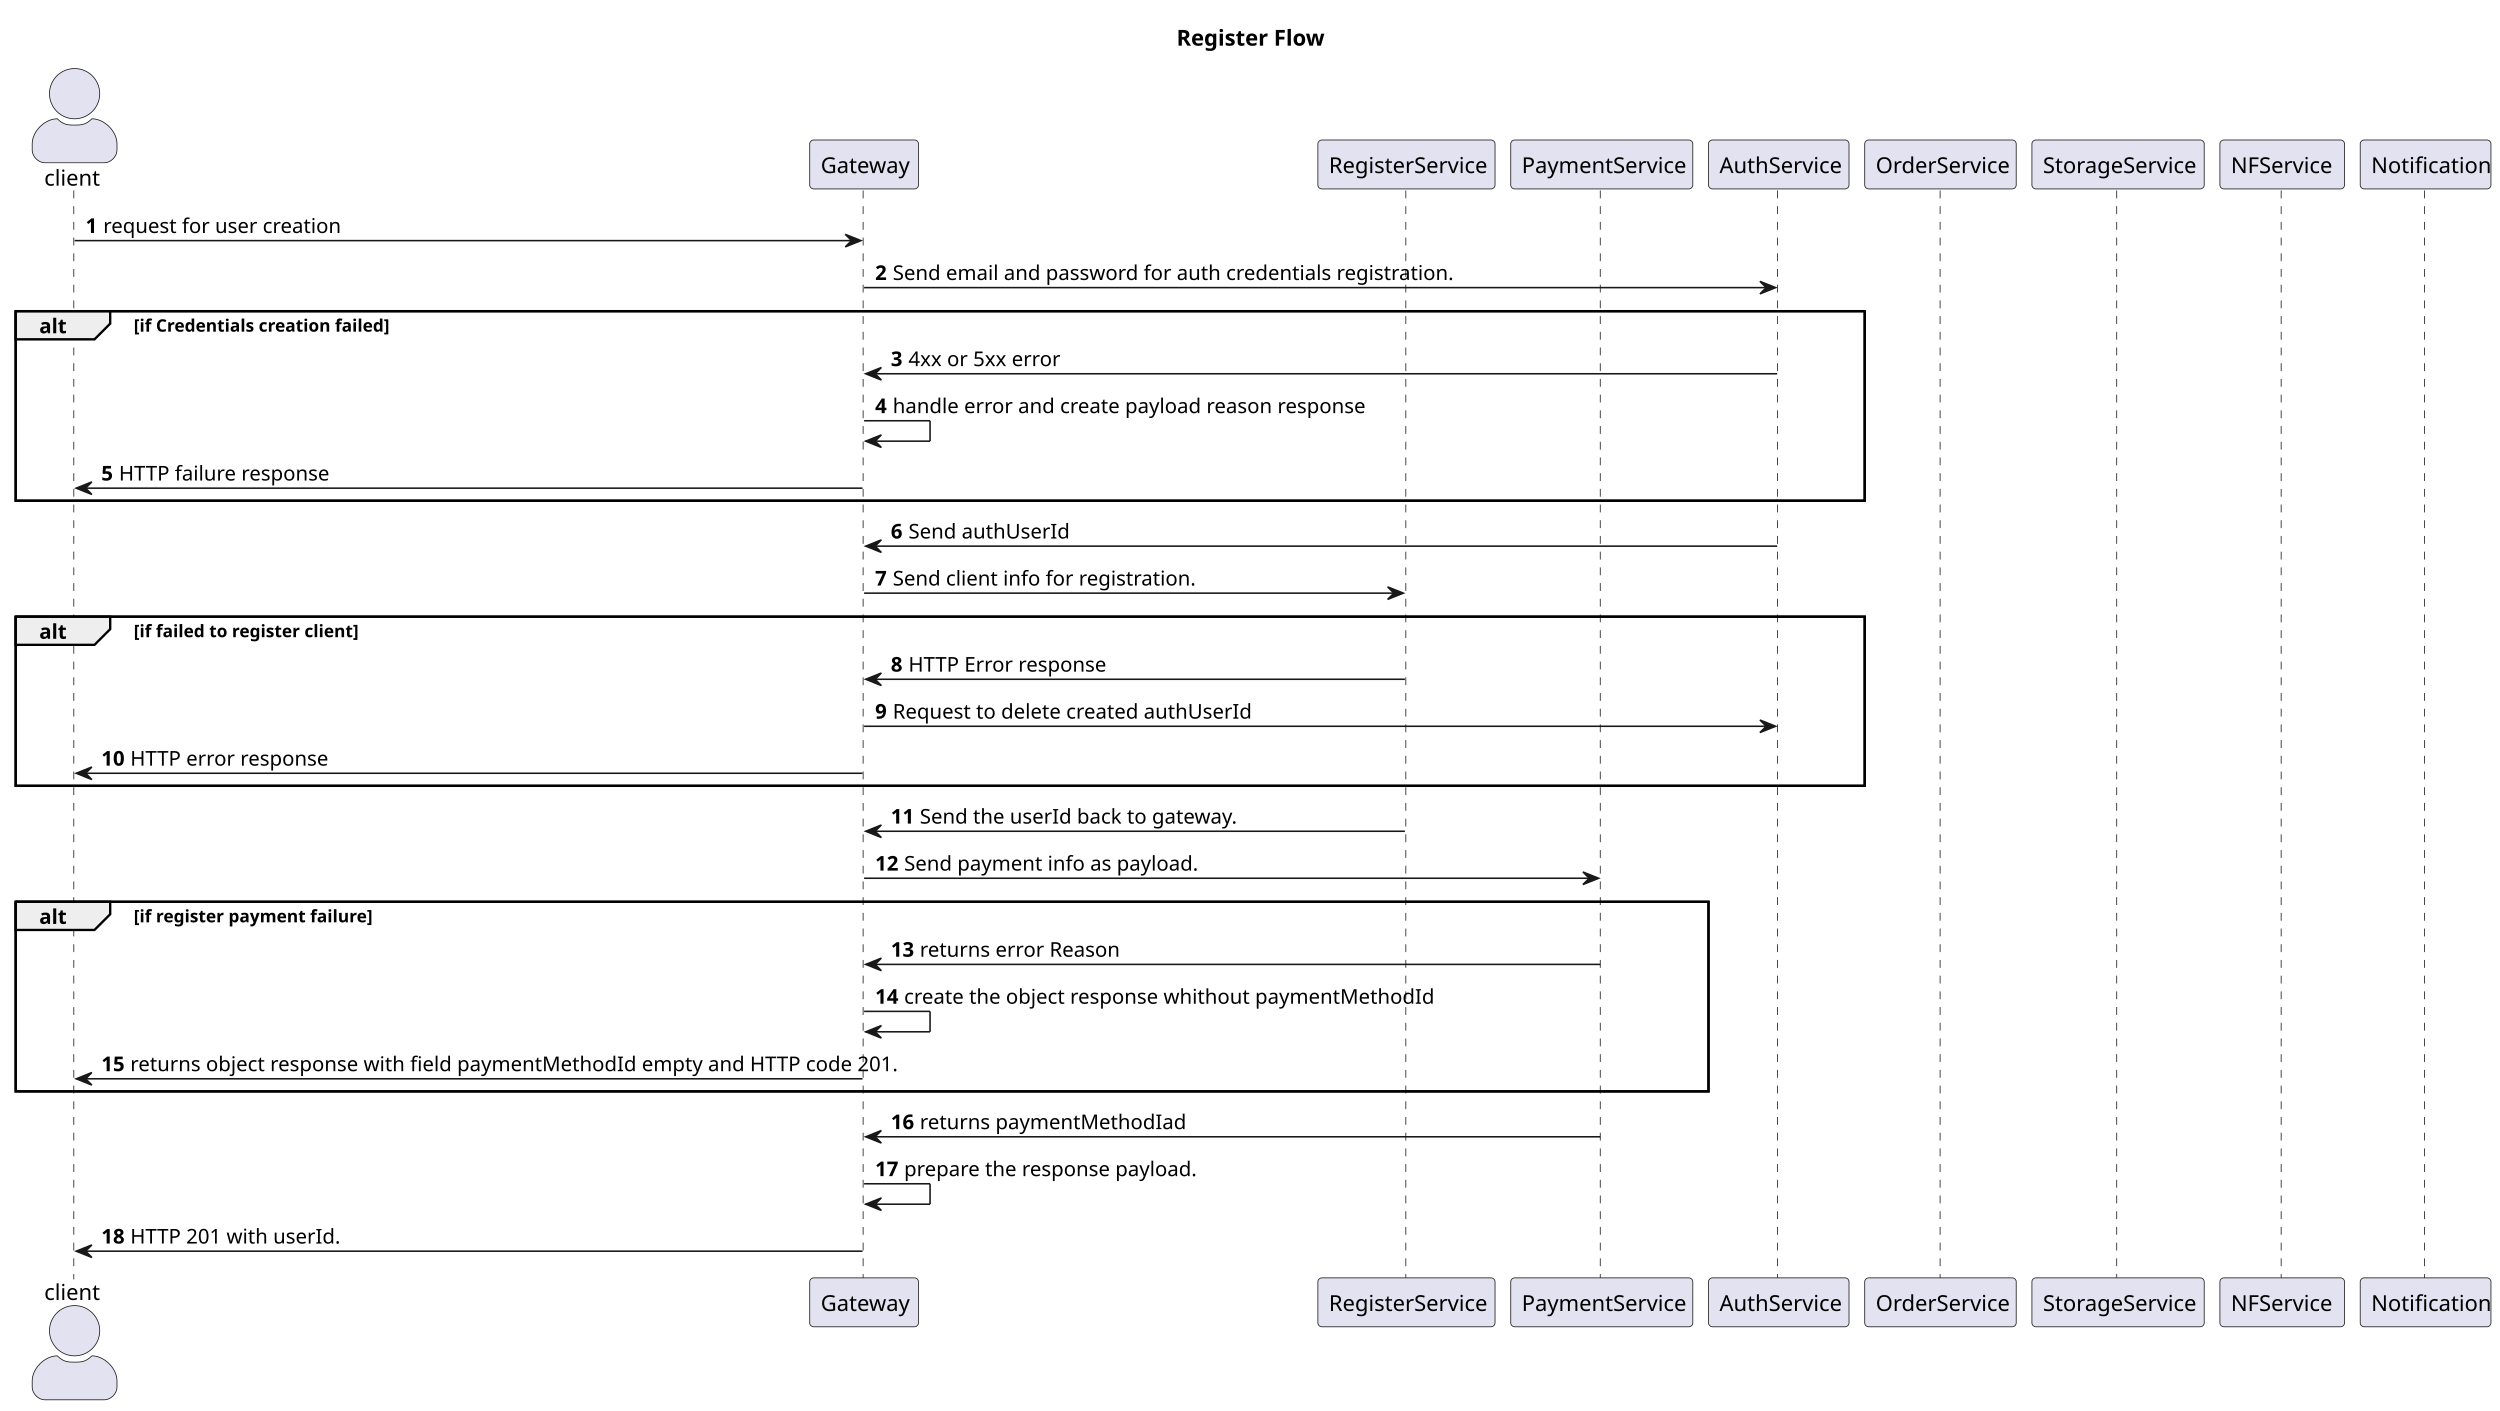
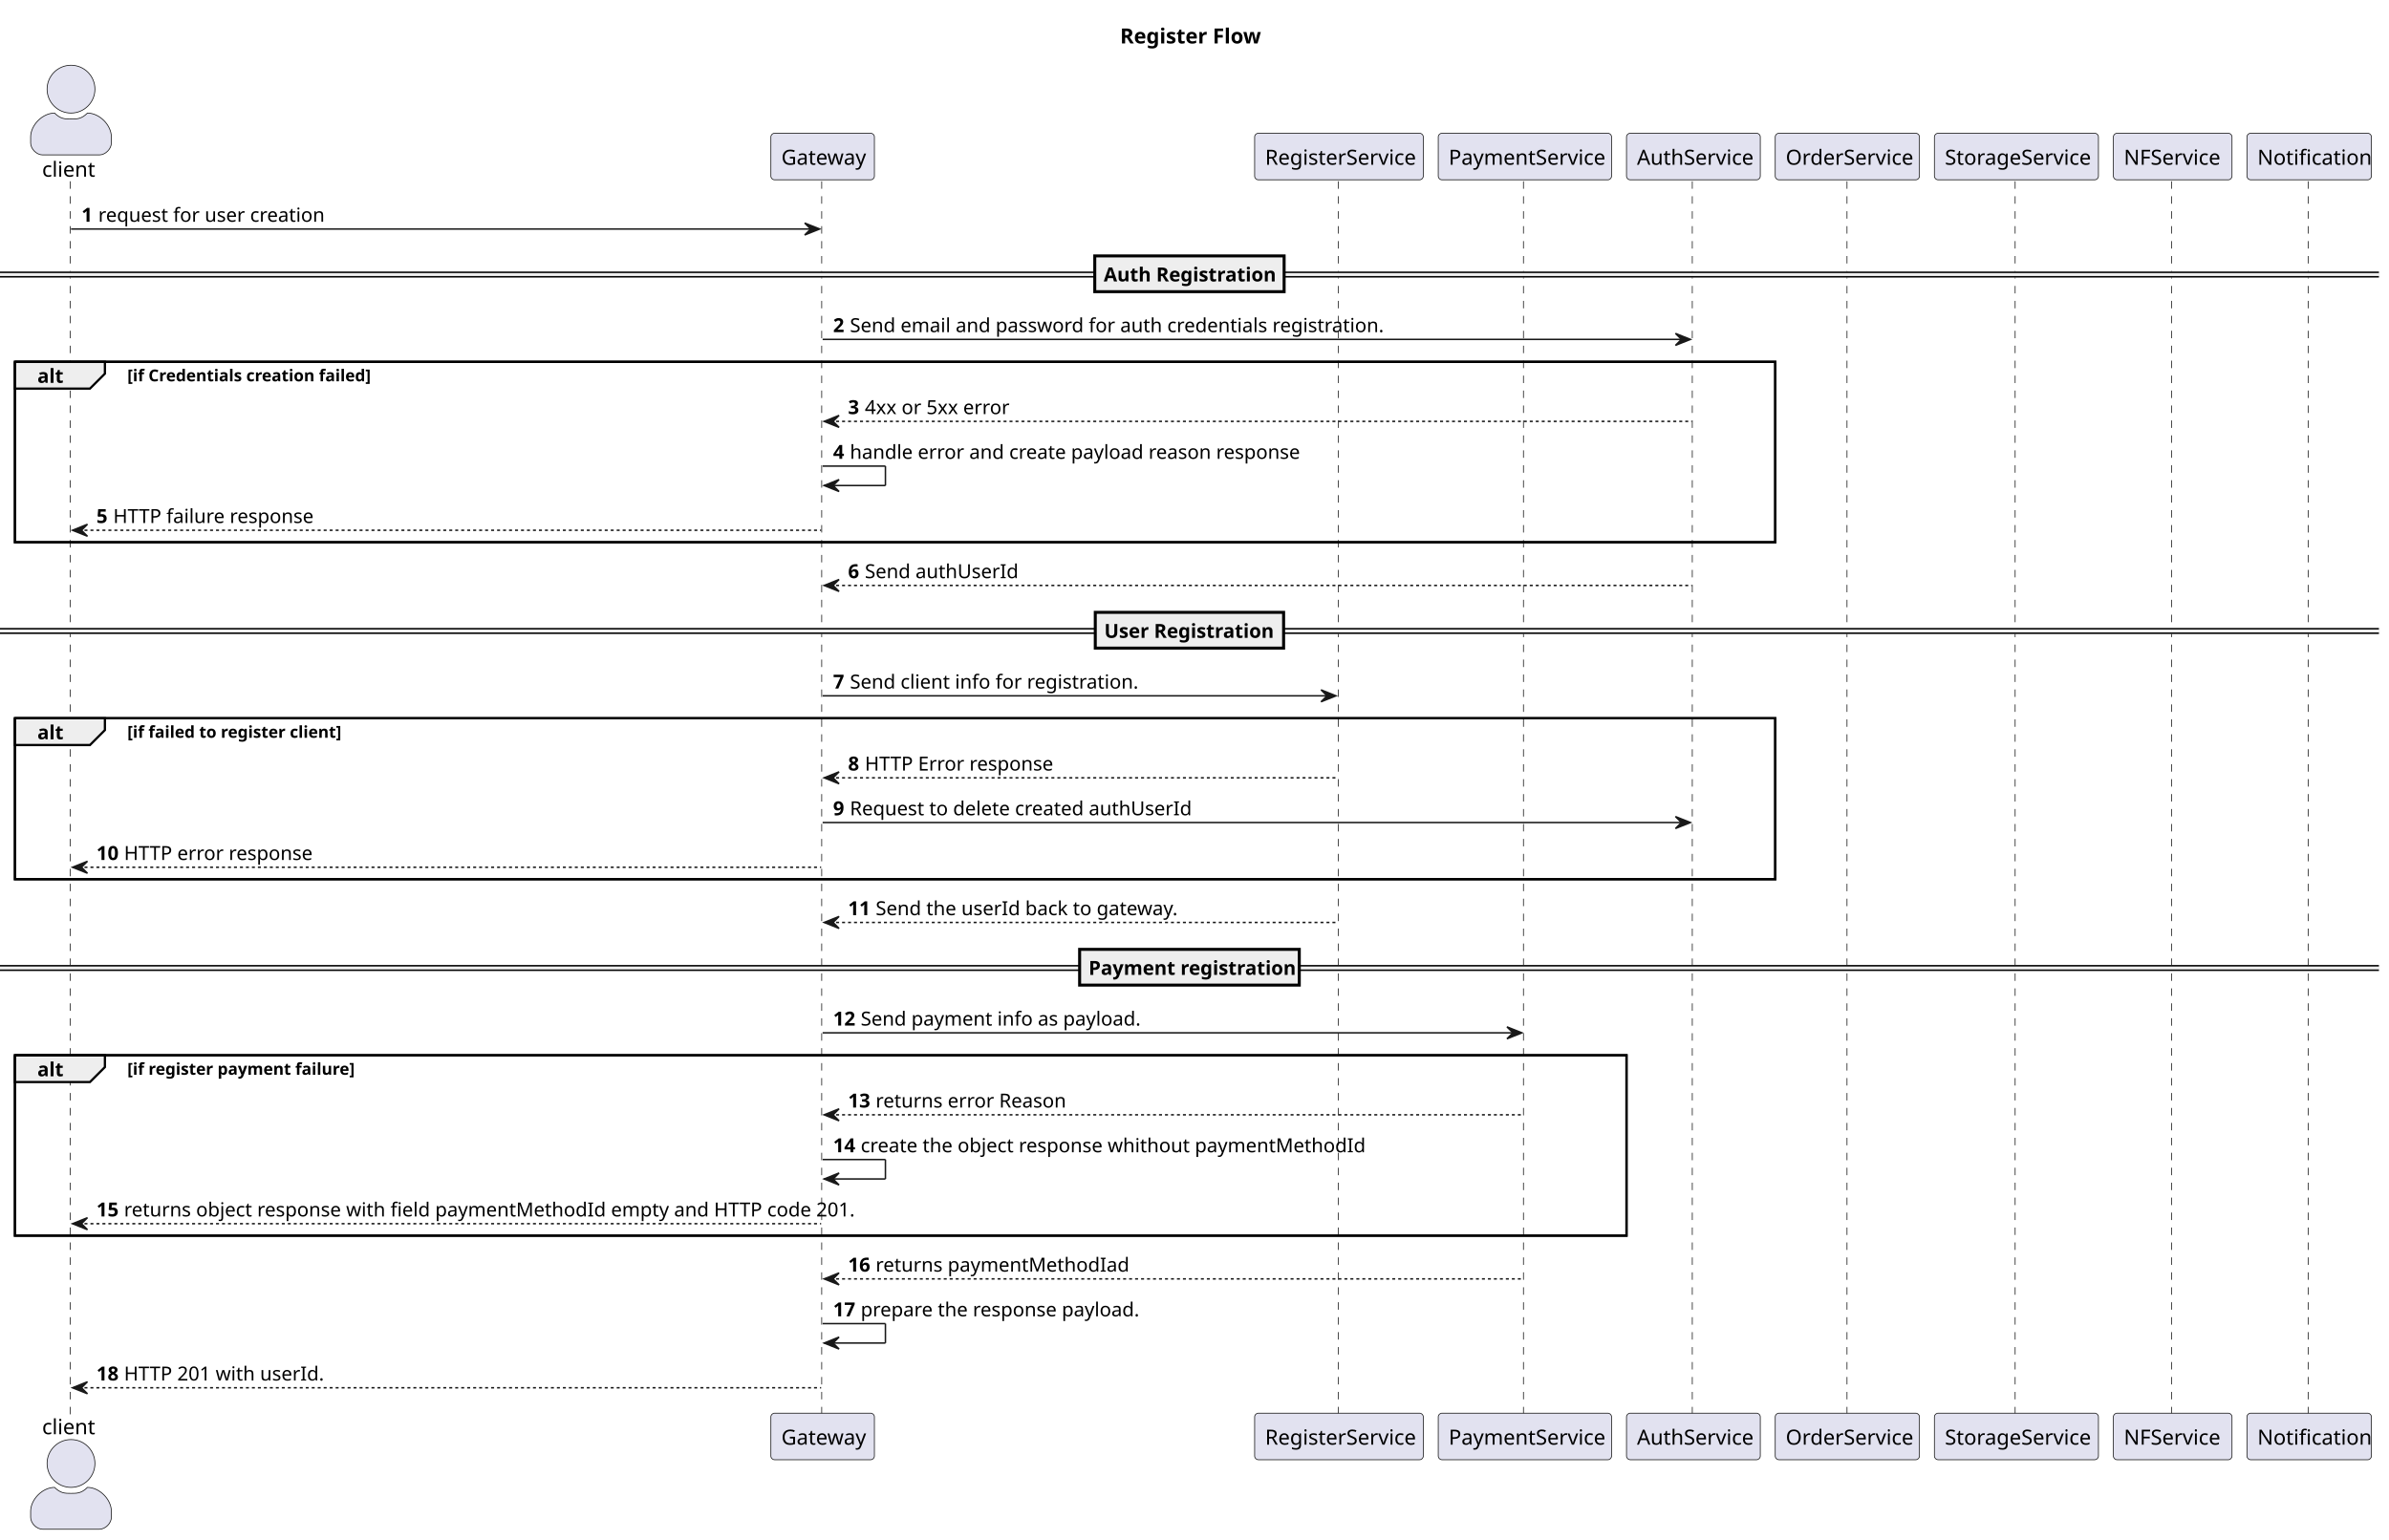
- <svg xmlns="http://www.w3.org/2000/svg" contentStyleType="text/css" data-diagram-type="SEQUENCE" height="898px" preserveAspectRatio="none" style="width:1592px;height:898px;background:#FFFFFF;" version="1.1" viewBox="0 0 1592 898" width="1592px" zoomAndPan="magnify">
+ <svg xmlns="http://www.w3.org/2000/svg" contentStyleType="text/css" data-diagram-type="SEQUENCE" height="1030px" preserveAspectRatio="none" style="width:1598px;height:1030px;background:#FFFFFF;" version="1.1" viewBox="0 0 1598 1030" width="1598px" zoomAndPan="magnify">
  <defs />
  <g>
    <text fill="#000000" font-family="sans-serif" font-size="14" font-weight="bold" lengthAdjust="spacing" textLength="91.793" x="749.223" y="29.075">Register Flow</text>
-     <rect fill="none" height="120.705" style="stroke:#000000;stroke-width:1.5;" width="1177.454" x="10" y="198.155" />
-     <rect fill="none" height="107.705" style="stroke:#000000;stroke-width:1.5;" width="1177.454" x="10" y="392.713" />
-     <rect fill="none" height="120.705" style="stroke:#000000;stroke-width:1.5;" width="1077.972" x="10" y="574.27" />
+     <rect fill="none" height="120.705" style="stroke:#000000;stroke-width:1.5;" width="1177.454" x="10" y="242.082" />
+     <rect fill="none" height="107.705" style="stroke:#000000;stroke-width:1.5;" width="1177.454" x="10" y="480.565" />
+     <rect fill="none" height="120.705" style="stroke:#000000;stroke-width:1.5;" width="1077.972" x="10" y="706.049" />
    <g class="participant-lifeline" data-entity-uid="part1" data-qualified-name="client" id="part1-lifeline">
      <g>
-         <rect fill="#000000" fill-opacity="0" height="693.452" width="8" x="43.5" y="121.303" />
-         <line style="stroke:#181818;stroke-width:0.5;stroke-dasharray:5,5;" x1="47" x2="47" y1="121.303" y2="814.754" />
+         <rect fill="#000000" fill-opacity="0" height="825.231" width="8" x="43.5" y="121.303" />
+         <line style="stroke:#181818;stroke-width:0.5;stroke-dasharray:5,5;" x1="47" x2="47" y1="121.303" y2="946.533" />
      </g>
    </g>
    <g class="participant-lifeline" data-entity-uid="part2" data-qualified-name="Gateway" id="part2-lifeline">
      <g>
-         <rect fill="#000000" fill-opacity="0" height="693.452" width="8" x="546.26" y="121.303" />
-         <line style="stroke:#181818;stroke-width:0.5;stroke-dasharray:5,5;" x1="549.636" x2="549.636" y1="121.303" y2="814.754" />
+         <rect fill="#000000" fill-opacity="0" height="825.231" width="8" x="546.26" y="121.303" />
+         <line style="stroke:#181818;stroke-width:0.5;stroke-dasharray:5,5;" x1="549.636" x2="549.636" y1="121.303" y2="946.533" />
      </g>
    </g>
    <g class="participant-lifeline" data-entity-uid="part3" data-qualified-name="RegisterService" id="part3-lifeline">
      <g>
-         <rect fill="#000000" fill-opacity="0" height="693.452" width="8" x="891.634" y="121.303" />
-         <line style="stroke:#181818;stroke-width:0.5;stroke-dasharray:5,5;" x1="895.227" x2="895.227" y1="121.303" y2="814.754" />
+         <rect fill="#000000" fill-opacity="0" height="825.231" width="8" x="891.634" y="121.303" />
+         <line style="stroke:#181818;stroke-width:0.5;stroke-dasharray:5,5;" x1="895.227" x2="895.227" y1="121.303" y2="946.533" />
      </g>
    </g>
    <g class="participant-lifeline" data-entity-uid="part4" data-qualified-name="PaymentService" id="part4-lifeline">
      <g>
-         <rect fill="#000000" fill-opacity="0" height="693.452" width="8" x="1016.006" y="121.303" />
-         <line style="stroke:#181818;stroke-width:0.5;stroke-dasharray:5,5;" x1="1019.041" x2="1019.041" y1="121.303" y2="814.754" />
+         <rect fill="#000000" fill-opacity="0" height="825.231" width="8" x="1016.006" y="121.303" />
+         <line style="stroke:#181818;stroke-width:0.5;stroke-dasharray:5,5;" x1="1019.041" x2="1019.041" y1="121.303" y2="946.533" />
      </g>
    </g>
    <g class="participant-lifeline" data-entity-uid="part5" data-qualified-name="AuthService" id="part5-lifeline">
      <g>
-         <rect fill="#000000" fill-opacity="0" height="693.452" width="8" x="1128.713" y="121.303" />
-         <line style="stroke:#181818;stroke-width:0.5;stroke-dasharray:5,5;" x1="1131.972" x2="1131.972" y1="121.303" y2="814.754" />
+         <rect fill="#000000" fill-opacity="0" height="825.231" width="8" x="1128.713" y="121.303" />
+         <line style="stroke:#181818;stroke-width:0.5;stroke-dasharray:5,5;" x1="1131.972" x2="1131.972" y1="121.303" y2="946.533" />
      </g>
    </g>
    <g class="participant-lifeline" data-entity-uid="part6" data-qualified-name="OrderService" id="part6-lifeline">
      <g>
-         <rect fill="#000000" fill-opacity="0" height="693.452" width="8" x="1231.688" y="121.303" />
-         <line style="stroke:#181818;stroke-width:0.5;stroke-dasharray:5,5;" x1="1235.454" x2="1235.454" y1="121.303" y2="814.754" />
+         <rect fill="#000000" fill-opacity="0" height="825.231" width="8" x="1231.688" y="121.303" />
+         <line style="stroke:#181818;stroke-width:0.5;stroke-dasharray:5,5;" x1="1235.454" x2="1235.454" y1="121.303" y2="946.533" />
      </g>
    </g>
    <g class="participant-lifeline" data-entity-uid="part7" data-qualified-name="StorageService" id="part7-lifeline">
      <g>
-         <rect fill="#000000" fill-opacity="0" height="693.452" width="8" x="1344.781" y="121.303" />
-         <line style="stroke:#181818;stroke-width:0.5;stroke-dasharray:5,5;" x1="1347.923" x2="1347.923" y1="121.303" y2="814.754" />
+         <rect fill="#000000" fill-opacity="0" height="825.231" width="8" x="1344.781" y="121.303" />
+         <line style="stroke:#181818;stroke-width:0.5;stroke-dasharray:5,5;" x1="1347.923" x2="1347.923" y1="121.303" y2="946.533" />
      </g>
    </g>
    <g class="participant-lifeline" data-entity-uid="part8" data-qualified-name="NFService" id="part8-lifeline">
      <g>
-         <rect fill="#000000" fill-opacity="0" height="693.452" width="8" x="1449.312" y="121.303" />
-         <line style="stroke:#181818;stroke-width:0.5;stroke-dasharray:5,5;" x1="1452.64" x2="1452.64" y1="121.303" y2="814.754" />
+         <rect fill="#000000" fill-opacity="0" height="825.231" width="8" x="1449.312" y="121.303" />
+         <line style="stroke:#181818;stroke-width:0.5;stroke-dasharray:5,5;" x1="1452.64" x2="1452.64" y1="121.303" y2="946.533" />
      </g>
    </g>
    <g class="participant-lifeline" data-entity-uid="part9" data-qualified-name="Notification" id="part9-lifeline">
      <g>
-         <rect fill="#000000" fill-opacity="0" height="693.452" width="8" x="1540.612" y="121.303" />
-         <line style="stroke:#181818;stroke-width:0.5;stroke-dasharray:5,5;" x1="1543.984" x2="1543.984" y1="121.303" y2="814.754" />
+         <rect fill="#000000" fill-opacity="0" height="825.231" width="8" x="1540.612" y="121.303" />
+         <line style="stroke:#181818;stroke-width:0.5;stroke-dasharray:5,5;" x1="1543.984" x2="1543.984" y1="121.303" y2="946.533" />
      </g>
    </g>
    <g class="participant participant-head" data-entity-uid="part1" data-qualified-name="client" id="part1-head">
      <text fill="#000000" font-family="sans-serif" font-size="14" lengthAdjust="spacing" textLength="32.683" x="28.159" y="118.227">client</text>
      <ellipse cx="47.5" cy="59.651" fill="#E2E2F0" rx="16" ry="16" style="stroke:#181818;stroke-width:0.5;" />
      <path d="M47.5,79.651 C51.5,79.651 54.5,79.651 58.5,75.651 C66.5,75.651 74.5,83.651 74.5,91.651 L74.5,95.651 C74.5,99.651 70.5,103.651 66.5,103.651 L28.5,103.651 C24.5,103.651 20.5,99.651 20.5,95.651 L20.5,91.651 C20.5,83.651 28.5,75.651 36.5,75.651 C40.5,79.651 43.5,79.651 47.5,79.651" fill="#E2E2F0" style="stroke:#181818;stroke-width:0.5;" />
    </g>
    <g class="participant participant-tail" data-entity-uid="part1" data-qualified-name="client" id="part1-tail">
-       <text fill="#000000" font-family="sans-serif" font-size="14" lengthAdjust="spacing" textLength="32.683" x="28.159" y="827.83">client</text>
-       <ellipse cx="47.5" cy="847.406" fill="#E2E2F0" rx="16" ry="16" style="stroke:#181818;stroke-width:0.5;" />
-       <path d="M47.5,867.406 C51.5,867.406 54.5,867.406 58.5,863.406 C66.5,863.406 74.5,871.406 74.5,879.406 L74.5,883.406 C74.5,887.406 70.5,891.406 66.5,891.406 L28.5,891.406 C24.5,891.406 20.5,887.406 20.5,883.406 L20.5,879.406 C20.5,871.406 28.5,863.406 36.5,863.406 C40.5,867.406 43.5,867.406 47.5,867.406" fill="#E2E2F0" style="stroke:#181818;stroke-width:0.5;" />
+       <text fill="#000000" font-family="sans-serif" font-size="14" lengthAdjust="spacing" textLength="32.683" x="28.159" y="959.608">client</text>
+       <ellipse cx="47.5" cy="979.185" fill="#E2E2F0" rx="16" ry="16" style="stroke:#181818;stroke-width:0.5;" />
+       <path d="M47.5,999.185 C51.5,999.185 54.5,999.185 58.5,995.185 C66.5,995.185 74.5,1003.185 74.5,1011.185 L74.5,1015.185 C74.5,1019.185 70.5,1023.185 66.5,1023.185 L28.5,1023.185 C24.5,1023.185 20.5,1019.185 20.5,1015.185 L20.5,1011.185 C20.5,1003.185 28.5,995.185 36.5,995.185 C40.5,999.185 43.5,999.185 47.5,999.185" fill="#E2E2F0" style="stroke:#181818;stroke-width:0.5;" />
    </g>
    <g class="participant participant-head" data-entity-uid="part2" data-qualified-name="Gateway" id="part2-head">
      <rect fill="#E2E2F0" height="31.151" rx="2.5" ry="2.5" style="stroke:#181818;stroke-width:0.5;" width="69.248" x="515.636" y="89.151" />
      <text fill="#000000" font-family="sans-serif" font-size="14" lengthAdjust="spacing" textLength="55.248" x="522.636" y="110.227">Gateway</text>
    </g>
    <g class="participant participant-tail" data-entity-uid="part2" data-qualified-name="Gateway" id="part2-tail">
-       <rect fill="#E2E2F0" height="31.151" rx="2.5" ry="2.5" style="stroke:#181818;stroke-width:0.5;" width="69.248" x="515.636" y="813.754" />
-       <text fill="#000000" font-family="sans-serif" font-size="14" lengthAdjust="spacing" textLength="55.248" x="522.636" y="834.83">Gateway</text>
+       <rect fill="#E2E2F0" height="31.151" rx="2.5" ry="2.5" style="stroke:#181818;stroke-width:0.5;" width="69.248" x="515.636" y="945.533" />
+       <text fill="#000000" font-family="sans-serif" font-size="14" lengthAdjust="spacing" textLength="55.248" x="522.636" y="966.608">Gateway</text>
    </g>
    <g class="participant participant-head" data-entity-uid="part3" data-qualified-name="RegisterService" id="part3-head">
      <rect fill="#E2E2F0" height="31.151" rx="2.5" ry="2.5" style="stroke:#181818;stroke-width:0.5;" width="112.814" x="839.227" y="89.151" />
      <text fill="#000000" font-family="sans-serif" font-size="14" lengthAdjust="spacing" textLength="98.814" x="846.227" y="110.227">RegisterService</text>
    </g>
    <g class="participant participant-tail" data-entity-uid="part3" data-qualified-name="RegisterService" id="part3-tail">
-       <rect fill="#E2E2F0" height="31.151" rx="2.5" ry="2.5" style="stroke:#181818;stroke-width:0.5;" width="112.814" x="839.227" y="813.754" />
-       <text fill="#000000" font-family="sans-serif" font-size="14" lengthAdjust="spacing" textLength="98.814" x="846.227" y="834.83">RegisterService</text>
+       <rect fill="#E2E2F0" height="31.151" rx="2.5" ry="2.5" style="stroke:#181818;stroke-width:0.5;" width="112.814" x="839.227" y="945.533" />
+       <text fill="#000000" font-family="sans-serif" font-size="14" lengthAdjust="spacing" textLength="98.814" x="846.227" y="966.608">RegisterService</text>
    </g>
    <g class="participant participant-head" data-entity-uid="part4" data-qualified-name="PaymentService" id="part4-head">
      <rect fill="#E2E2F0" height="31.151" rx="2.5" ry="2.5" style="stroke:#181818;stroke-width:0.5;" width="115.931" x="962.041" y="89.151" />
      <text fill="#000000" font-family="sans-serif" font-size="14" lengthAdjust="spacing" textLength="101.931" x="969.041" y="110.227">PaymentService</text>
    </g>
    <g class="participant participant-tail" data-entity-uid="part4" data-qualified-name="PaymentService" id="part4-tail">
-       <rect fill="#E2E2F0" height="31.151" rx="2.5" ry="2.5" style="stroke:#181818;stroke-width:0.5;" width="115.931" x="962.041" y="813.754" />
-       <text fill="#000000" font-family="sans-serif" font-size="14" lengthAdjust="spacing" textLength="101.931" x="969.041" y="834.83">PaymentService</text>
+       <rect fill="#E2E2F0" height="31.151" rx="2.5" ry="2.5" style="stroke:#181818;stroke-width:0.5;" width="115.931" x="962.041" y="945.533" />
+       <text fill="#000000" font-family="sans-serif" font-size="14" lengthAdjust="spacing" textLength="101.931" x="969.041" y="966.608">PaymentService</text>
    </g>
    <g class="participant participant-head" data-entity-uid="part5" data-qualified-name="AuthService" id="part5-head">
      <rect fill="#E2E2F0" height="31.151" rx="2.5" ry="2.5" style="stroke:#181818;stroke-width:0.5;" width="89.482" x="1087.972" y="89.151" />
      <text fill="#000000" font-family="sans-serif" font-size="14" lengthAdjust="spacing" textLength="75.482" x="1094.972" y="110.227">AuthService</text>
    </g>
    <g class="participant participant-tail" data-entity-uid="part5" data-qualified-name="AuthService" id="part5-tail">
-       <rect fill="#E2E2F0" height="31.151" rx="2.5" ry="2.5" style="stroke:#181818;stroke-width:0.5;" width="89.482" x="1087.972" y="813.754" />
-       <text fill="#000000" font-family="sans-serif" font-size="14" lengthAdjust="spacing" textLength="75.482" x="1094.972" y="834.83">AuthService</text>
+       <rect fill="#E2E2F0" height="31.151" rx="2.5" ry="2.5" style="stroke:#181818;stroke-width:0.5;" width="89.482" x="1087.972" y="945.533" />
+       <text fill="#000000" font-family="sans-serif" font-size="14" lengthAdjust="spacing" textLength="75.482" x="1094.972" y="966.608">AuthService</text>
    </g>
    <g class="participant participant-head" data-entity-uid="part6" data-qualified-name="OrderService" id="part6-head">
      <rect fill="#E2E2F0" height="31.151" rx="2.5" ry="2.5" style="stroke:#181818;stroke-width:0.5;" width="96.469" x="1187.454" y="89.151" />
      <text fill="#000000" font-family="sans-serif" font-size="14" lengthAdjust="spacing" textLength="82.469" x="1194.454" y="110.227">OrderService</text>
    </g>
    <g class="participant participant-tail" data-entity-uid="part6" data-qualified-name="OrderService" id="part6-tail">
-       <rect fill="#E2E2F0" height="31.151" rx="2.5" ry="2.5" style="stroke:#181818;stroke-width:0.5;" width="96.469" x="1187.454" y="813.754" />
-       <text fill="#000000" font-family="sans-serif" font-size="14" lengthAdjust="spacing" textLength="82.469" x="1194.454" y="834.83">OrderService</text>
+       <rect fill="#E2E2F0" height="31.151" rx="2.5" ry="2.5" style="stroke:#181818;stroke-width:0.5;" width="96.469" x="1187.454" y="945.533" />
+       <text fill="#000000" font-family="sans-serif" font-size="14" lengthAdjust="spacing" textLength="82.469" x="1194.454" y="966.608">OrderService</text>
    </g>
    <g class="participant participant-head" data-entity-uid="part7" data-qualified-name="StorageService" id="part7-head">
      <rect fill="#E2E2F0" height="31.151" rx="2.5" ry="2.5" style="stroke:#181818;stroke-width:0.5;" width="109.717" x="1293.923" y="89.151" />
      <text fill="#000000" font-family="sans-serif" font-size="14" lengthAdjust="spacing" textLength="95.717" x="1300.923" y="110.227">StorageService</text>
    </g>
    <g class="participant participant-tail" data-entity-uid="part7" data-qualified-name="StorageService" id="part7-tail">
-       <rect fill="#E2E2F0" height="31.151" rx="2.5" ry="2.5" style="stroke:#181818;stroke-width:0.5;" width="109.717" x="1293.923" y="813.754" />
-       <text fill="#000000" font-family="sans-serif" font-size="14" lengthAdjust="spacing" textLength="95.717" x="1300.923" y="834.83">StorageService</text>
+       <rect fill="#E2E2F0" height="31.151" rx="2.5" ry="2.5" style="stroke:#181818;stroke-width:0.5;" width="109.717" x="1293.923" y="945.533" />
+       <text fill="#000000" font-family="sans-serif" font-size="14" lengthAdjust="spacing" textLength="95.717" x="1300.923" y="966.608">StorageService</text>
    </g>
    <g class="participant participant-head" data-entity-uid="part8" data-qualified-name="NFService" id="part8-head">
      <rect fill="#E2E2F0" height="31.151" rx="2.5" ry="2.5" style="stroke:#181818;stroke-width:0.5;" width="79.345" x="1413.64" y="89.151" />
      <text fill="#000000" font-family="sans-serif" font-size="14" lengthAdjust="spacing" textLength="65.345" x="1420.64" y="110.227">NFService</text>
    </g>
    <g class="participant participant-tail" data-entity-uid="part8" data-qualified-name="NFService" id="part8-tail">
-       <rect fill="#E2E2F0" height="31.151" rx="2.5" ry="2.5" style="stroke:#181818;stroke-width:0.5;" width="79.345" x="1413.64" y="813.754" />
-       <text fill="#000000" font-family="sans-serif" font-size="14" lengthAdjust="spacing" textLength="65.345" x="1420.64" y="834.83">NFService</text>
+       <rect fill="#E2E2F0" height="31.151" rx="2.5" ry="2.5" style="stroke:#181818;stroke-width:0.5;" width="79.345" x="1413.64" y="945.533" />
+       <text fill="#000000" font-family="sans-serif" font-size="14" lengthAdjust="spacing" textLength="65.345" x="1420.64" y="966.608">NFService</text>
    </g>
    <g class="participant participant-head" data-entity-uid="part9" data-qualified-name="Notification" id="part9-head">
      <rect fill="#E2E2F0" height="31.151" rx="2.5" ry="2.5" style="stroke:#181818;stroke-width:0.5;" width="83.255" x="1502.984" y="89.151" />
      <text fill="#000000" font-family="sans-serif" font-size="14" lengthAdjust="spacing" textLength="69.255" x="1509.984" y="110.227">Notification</text>
    </g>
    <g class="participant participant-tail" data-entity-uid="part9" data-qualified-name="Notification" id="part9-tail">
-       <rect fill="#E2E2F0" height="31.151" rx="2.5" ry="2.5" style="stroke:#181818;stroke-width:0.5;" width="83.255" x="1502.984" y="813.754" />
-       <text fill="#000000" font-family="sans-serif" font-size="14" lengthAdjust="spacing" textLength="69.255" x="1509.984" y="834.83">Notification</text>
+       <rect fill="#E2E2F0" height="31.151" rx="2.5" ry="2.5" style="stroke:#181818;stroke-width:0.5;" width="83.255" x="1502.984" y="945.533" />
+       <text fill="#000000" font-family="sans-serif" font-size="14" lengthAdjust="spacing" textLength="69.255" x="1509.984" y="966.608">Notification</text>
    </g>
    <g class="message" data-entity-1="part1" data-entity-2="part2" id="msg1">
      <polygon fill="#181818" points="538.26,149.229,548.26,153.229,538.26,157.229,542.26,153.229" style="stroke:#181818;stroke-width:1;" />
      <line style="stroke:#181818;stroke-width:1;" x1="47.5" x2="544.26" y1="153.229" y2="153.229" />
      <text fill="#000000" font-family="sans-serif" font-size="13" font-weight="bold" lengthAdjust="spacing" textLength="7.23" x="54.5" y="148.373">1</text>
      <text fill="#000000" font-family="sans-serif" font-size="13" lengthAdjust="spacing" textLength="140.905" x="65.73" y="148.373">request for user creation</text>
    </g>
+     <rect fill="#EEEEEE" height="3" style="stroke:#EEEEEE;stroke-width:1;" width="1591.239" x="0" y="182.192" />
+     <line style="stroke:#000000;stroke-width:1;" x1="0" x2="1591.239" y1="182.192" y2="182.192" />
+     <line style="stroke:#000000;stroke-width:1;" x1="0" x2="1591.239" y1="185.192" y2="185.192" />
+     <rect fill="#EEEEEE" height="23.926" style="stroke:#000000;stroke-width:2;" width="126.665" x="732.287" y="171.229" />
+     <text fill="#000000" font-family="sans-serif" font-size="13" font-weight="bold" lengthAdjust="spacing" textLength="109.053" x="738.287" y="188.299">Auth Registration</text>
    <g class="message" data-entity-1="part2" data-entity-2="part5" id="msg2">
-       <polygon fill="#181818" points="1120.713,179.155,1130.713,183.155,1120.713,187.155,1124.713,183.155" style="stroke:#181818;stroke-width:1;" />
-       <line style="stroke:#181818;stroke-width:1;" x1="550.26" x2="1126.713" y1="183.155" y2="183.155" />
-       <text fill="#000000" font-family="sans-serif" font-size="13" font-weight="bold" lengthAdjust="spacing" textLength="7.23" x="557.26" y="178.299">2</text>
-       <text fill="#000000" font-family="sans-serif" font-size="13" lengthAdjust="spacing" textLength="335.296" x="568.49" y="178.299">Send email and password for auth credentials registration.</text>
-     </g>
-     <path d="M10,198.155 L70.171,198.155 L70.171,206.082 L60.171,216.082 L10,216.082 L10,198.155" fill="#EEEEEE" style="stroke:#000000;stroke-width:1.5;" />
-     <rect fill="none" height="120.705" style="stroke:#000000;stroke-width:1.5;" width="1177.454" x="10" y="198.155" />
-     <text fill="#000000" font-family="sans-serif" font-size="13" font-weight="bold" lengthAdjust="spacing" textLength="15.171" x="25" y="212.225">alt</text>
-     <text fill="#000000" font-family="sans-serif" font-size="11" font-weight="bold" lengthAdjust="spacing" textLength="154.644" x="85.171" y="211.214">[if Credentials creation failed]</text>
+       <polygon fill="#181818" points="1120.713,223.082,1130.713,227.082,1120.713,231.082,1124.713,227.082" style="stroke:#181818;stroke-width:1;" />
+       <line style="stroke:#181818;stroke-width:1;" x1="550.26" x2="1126.713" y1="227.082" y2="227.082" />
+       <text fill="#000000" font-family="sans-serif" font-size="13" font-weight="bold" lengthAdjust="spacing" textLength="7.23" x="557.26" y="222.225">2</text>
+       <text fill="#000000" font-family="sans-serif" font-size="13" lengthAdjust="spacing" textLength="335.296" x="568.49" y="222.225">Send email and password for auth credentials registration.</text>
+     </g>
+     <path d="M10,242.082 L70.171,242.082 L70.171,250.008 L60.171,260.008 L10,260.008 L10,242.082" fill="#EEEEEE" style="stroke:#000000;stroke-width:1.5;" />
+     <rect fill="none" height="120.705" style="stroke:#000000;stroke-width:1.5;" width="1177.454" x="10" y="242.082" />
+     <text fill="#000000" font-family="sans-serif" font-size="13" font-weight="bold" lengthAdjust="spacing" textLength="15.171" x="25" y="256.151">alt</text>
+     <text fill="#000000" font-family="sans-serif" font-size="11" font-weight="bold" lengthAdjust="spacing" textLength="154.644" x="85.171" y="255.141">[if Credentials creation failed]</text>
    <g class="message" data-entity-1="part5" data-entity-2="part2" id="msg3">
-       <polygon fill="#181818" points="561.26,234.008,551.26,238.008,561.26,242.008,557.26,238.008" style="stroke:#181818;stroke-width:1;" />
-       <line style="stroke:#181818;stroke-width:1;" x1="555.26" x2="1131.713" y1="238.008" y2="238.008" />
-       <text fill="#000000" font-family="sans-serif" font-size="13" font-weight="bold" lengthAdjust="spacing" textLength="7.23" x="567.26" y="233.151">3</text>
-       <text fill="#000000" font-family="sans-serif" font-size="13" lengthAdjust="spacing" textLength="90.302" x="578.49" y="233.151">4xx or 5xx error</text>
+       <polygon fill="#181818" points="561.26,277.934,551.26,281.934,561.26,285.934,557.26,281.934" style="stroke:#181818;stroke-width:1;" />
+       <line style="stroke:#181818;stroke-width:1;stroke-dasharray:2,2;" x1="555.26" x2="1131.713" y1="281.934" y2="281.934" />
+       <text fill="#000000" font-family="sans-serif" font-size="13" font-weight="bold" lengthAdjust="spacing" textLength="7.23" x="567.26" y="277.078">3</text>
+       <text fill="#000000" font-family="sans-serif" font-size="13" lengthAdjust="spacing" textLength="90.302" x="578.49" y="277.078">4xx or 5xx error</text>
    </g>
    <g class="message" data-entity-1="part2" data-entity-2="part2" id="msg4">
-       <line style="stroke:#181818;stroke-width:1;" x1="550.26" x2="592.26" y1="267.934" y2="267.934" />
-       <line style="stroke:#181818;stroke-width:1;" x1="592.26" x2="592.26" y1="267.934" y2="280.934" />
-       <line style="stroke:#181818;stroke-width:1;" x1="551.26" x2="592.26" y1="280.934" y2="280.934" />
-       <polygon fill="#181818" points="561.26,276.934,551.26,280.934,561.26,284.934,557.26,280.934" style="stroke:#181818;stroke-width:1;" />
-       <text fill="#000000" font-family="sans-serif" font-size="13" font-weight="bold" lengthAdjust="spacing" textLength="7.23" x="557.26" y="263.078">4</text>
-       <text fill="#000000" font-family="sans-serif" font-size="13" lengthAdjust="spacing" textLength="284.743" x="568.49" y="263.078">handle error and create payload reason response</text>
+       <line style="stroke:#181818;stroke-width:1;" x1="550.26" x2="592.26" y1="311.86" y2="311.86" />
+       <line style="stroke:#181818;stroke-width:1;" x1="592.26" x2="592.26" y1="311.86" y2="324.86" />
+       <line style="stroke:#181818;stroke-width:1;" x1="551.26" x2="592.26" y1="324.86" y2="324.86" />
+       <polygon fill="#181818" points="561.26,320.86,551.26,324.86,561.26,328.86,557.26,324.86" style="stroke:#181818;stroke-width:1;" />
+       <text fill="#000000" font-family="sans-serif" font-size="13" font-weight="bold" lengthAdjust="spacing" textLength="7.23" x="557.26" y="307.004">4</text>
+       <text fill="#000000" font-family="sans-serif" font-size="13" lengthAdjust="spacing" textLength="284.743" x="568.49" y="307.004">handle error and create payload reason response</text>
    </g>
    <g class="message" data-entity-1="part2" data-entity-2="part1" id="msg5">
-       <polygon fill="#181818" points="58.5,306.86,48.5,310.86,58.5,314.86,54.5,310.86" style="stroke:#181818;stroke-width:1;" />
-       <line style="stroke:#181818;stroke-width:1;" x1="52.5" x2="549.26" y1="310.86" y2="310.86" />
-       <text fill="#000000" font-family="sans-serif" font-size="13" font-weight="bold" lengthAdjust="spacing" textLength="7.23" x="64.5" y="306.004">5</text>
-       <text fill="#000000" font-family="sans-serif" font-size="13" lengthAdjust="spacing" textLength="130.051" x="75.73" y="306.004">HTTP failure response</text>
+       <polygon fill="#181818" points="58.5,350.787,48.5,354.787,58.5,358.787,54.5,354.787" style="stroke:#181818;stroke-width:1;" />
+       <line style="stroke:#181818;stroke-width:1;stroke-dasharray:2,2;" x1="52.5" x2="549.26" y1="354.787" y2="354.787" />
+       <text fill="#000000" font-family="sans-serif" font-size="13" font-weight="bold" lengthAdjust="spacing" textLength="7.23" x="64.5" y="349.93">5</text>
+       <text fill="#000000" font-family="sans-serif" font-size="13" lengthAdjust="spacing" textLength="130.051" x="75.73" y="349.93">HTTP failure response</text>
    </g>
    <g class="message" data-entity-1="part5" data-entity-2="part2" id="msg6">
-       <polygon fill="#181818" points="561.26,343.787,551.26,347.787,561.26,351.787,557.26,347.787" style="stroke:#181818;stroke-width:1;" />
-       <line style="stroke:#181818;stroke-width:1;" x1="555.26" x2="1131.713" y1="347.787" y2="347.787" />
-       <text fill="#000000" font-family="sans-serif" font-size="13" font-weight="bold" lengthAdjust="spacing" textLength="7.23" x="567.26" y="342.93">6</text>
-       <text fill="#000000" font-family="sans-serif" font-size="13" lengthAdjust="spacing" textLength="97.564" x="578.49" y="342.93">Send authUserId</text>
-     </g>
+       <polygon fill="#181818" points="561.26,387.713,551.26,391.713,561.26,395.713,557.26,391.713" style="stroke:#181818;stroke-width:1;" />
+       <line style="stroke:#181818;stroke-width:1;stroke-dasharray:2,2;" x1="555.26" x2="1131.713" y1="391.713" y2="391.713" />
+       <text fill="#000000" font-family="sans-serif" font-size="13" font-weight="bold" lengthAdjust="spacing" textLength="7.23" x="567.26" y="386.856">6</text>
+       <text fill="#000000" font-family="sans-serif" font-size="13" lengthAdjust="spacing" textLength="97.564" x="578.49" y="386.856">Send authUserId</text>
+     </g>
+     <rect fill="#EEEEEE" height="3" style="stroke:#EEEEEE;stroke-width:1;" width="1591.239" x="0" y="420.676" />
+     <line style="stroke:#000000;stroke-width:1;" x1="0" x2="1591.239" y1="420.676" y2="420.676" />
+     <line style="stroke:#000000;stroke-width:1;" x1="0" x2="1591.239" y1="423.676" y2="423.676" />
+     <rect fill="#EEEEEE" height="23.926" style="stroke:#000000;stroke-width:2;" width="125.973" x="732.633" y="409.713" />
+     <text fill="#000000" font-family="sans-serif" font-size="13" font-weight="bold" lengthAdjust="spacing" textLength="108.361" x="738.633" y="426.783">User Registration</text>
    <g class="message" data-entity-1="part2" data-entity-2="part3" id="msg7">
-       <polygon fill="#181818" points="883.634,373.713,893.634,377.713,883.634,381.713,887.634,377.713" style="stroke:#181818;stroke-width:1;" />
-       <line style="stroke:#181818;stroke-width:1;" x1="550.26" x2="889.634" y1="377.713" y2="377.713" />
-       <text fill="#000000" font-family="sans-serif" font-size="13" font-weight="bold" lengthAdjust="spacing" textLength="7.23" x="557.26" y="372.856">7</text>
-       <text fill="#000000" font-family="sans-serif" font-size="13" lengthAdjust="spacing" textLength="179.207" x="568.49" y="372.856">Send client info for registration.</text>
-     </g>
-     <path d="M10,392.713 L70.171,392.713 L70.171,400.639 L60.171,410.639 L10,410.639 L10,392.713" fill="#EEEEEE" style="stroke:#000000;stroke-width:1.5;" />
-     <rect fill="none" height="107.705" style="stroke:#000000;stroke-width:1.5;" width="1177.454" x="10" y="392.713" />
-     <text fill="#000000" font-family="sans-serif" font-size="13" font-weight="bold" lengthAdjust="spacing" textLength="15.171" x="25" y="406.783">alt</text>
-     <text fill="#000000" font-family="sans-serif" font-size="11" font-weight="bold" lengthAdjust="spacing" textLength="134.465" x="85.171" y="405.772">[if failed to register client]</text>
+       <polygon fill="#181818" points="883.634,461.565,893.634,465.565,883.634,469.565,887.634,465.565" style="stroke:#181818;stroke-width:1;" />
+       <line style="stroke:#181818;stroke-width:1;" x1="550.26" x2="889.634" y1="465.565" y2="465.565" />
+       <text fill="#000000" font-family="sans-serif" font-size="13" font-weight="bold" lengthAdjust="spacing" textLength="7.23" x="557.26" y="460.709">7</text>
+       <text fill="#000000" font-family="sans-serif" font-size="13" lengthAdjust="spacing" textLength="179.207" x="568.49" y="460.709">Send client info for registration.</text>
+     </g>
+     <path d="M10,480.565 L70.171,480.565 L70.171,488.492 L60.171,498.492 L10,498.492 L10,480.565" fill="#EEEEEE" style="stroke:#000000;stroke-width:1.5;" />
+     <rect fill="none" height="107.705" style="stroke:#000000;stroke-width:1.5;" width="1177.454" x="10" y="480.565" />
+     <text fill="#000000" font-family="sans-serif" font-size="13" font-weight="bold" lengthAdjust="spacing" textLength="15.171" x="25" y="494.635">alt</text>
+     <text fill="#000000" font-family="sans-serif" font-size="11" font-weight="bold" lengthAdjust="spacing" textLength="134.465" x="85.171" y="493.625">[if failed to register client]</text>
    <g class="message" data-entity-1="part3" data-entity-2="part2" id="msg8">
-       <polygon fill="#181818" points="561.26,428.565,551.26,432.565,561.26,436.565,557.26,432.565" style="stroke:#181818;stroke-width:1;" />
-       <line style="stroke:#181818;stroke-width:1;" x1="555.26" x2="894.634" y1="432.565" y2="432.565" />
-       <text fill="#000000" font-family="sans-serif" font-size="13" font-weight="bold" lengthAdjust="spacing" textLength="7.23" x="567.26" y="427.709">8</text>
-       <text fill="#000000" font-family="sans-serif" font-size="13" lengthAdjust="spacing" textLength="123.532" x="578.49" y="427.709">HTTP Error response</text>
+       <polygon fill="#181818" points="561.26,516.418,551.26,520.418,561.26,524.418,557.26,520.418" style="stroke:#181818;stroke-width:1;" />
+       <line style="stroke:#181818;stroke-width:1;stroke-dasharray:2,2;" x1="555.26" x2="894.634" y1="520.418" y2="520.418" />
+       <text fill="#000000" font-family="sans-serif" font-size="13" font-weight="bold" lengthAdjust="spacing" textLength="7.23" x="567.26" y="515.562">8</text>
+       <text fill="#000000" font-family="sans-serif" font-size="13" lengthAdjust="spacing" textLength="123.532" x="578.49" y="515.562">HTTP Error response</text>
    </g>
    <g class="message" data-entity-1="part2" data-entity-2="part5" id="msg9">
-       <polygon fill="#181818" points="1120.713,458.492,1130.713,462.492,1120.713,466.492,1124.713,462.492" style="stroke:#181818;stroke-width:1;" />
-       <line style="stroke:#181818;stroke-width:1;" x1="550.26" x2="1126.713" y1="462.492" y2="462.492" />
-       <text fill="#000000" font-family="sans-serif" font-size="13" font-weight="bold" lengthAdjust="spacing" textLength="7.23" x="557.26" y="457.635">9</text>
-       <text fill="#000000" font-family="sans-serif" font-size="13" lengthAdjust="spacing" textLength="216.081" x="568.49" y="457.635">Request to delete created authUserId</text>
+       <polygon fill="#181818" points="1120.713,546.344,1130.713,550.344,1120.713,554.344,1124.713,550.344" style="stroke:#181818;stroke-width:1;" />
+       <line style="stroke:#181818;stroke-width:1;" x1="550.26" x2="1126.713" y1="550.344" y2="550.344" />
+       <text fill="#000000" font-family="sans-serif" font-size="13" font-weight="bold" lengthAdjust="spacing" textLength="7.23" x="557.26" y="545.488">9</text>
+       <text fill="#000000" font-family="sans-serif" font-size="13" lengthAdjust="spacing" textLength="216.081" x="568.49" y="545.488">Request to delete created authUserId</text>
    </g>
    <g class="message" data-entity-1="part2" data-entity-2="part1" id="msg10">
-       <polygon fill="#181818" points="58.5,488.418,48.5,492.418,58.5,496.418,54.5,492.418" style="stroke:#181818;stroke-width:1;" />
-       <line style="stroke:#181818;stroke-width:1;" x1="52.5" x2="549.26" y1="492.418" y2="492.418" />
-       <text fill="#000000" font-family="sans-serif" font-size="13" font-weight="bold" lengthAdjust="spacing" textLength="14.46" x="64.5" y="487.562">10</text>
-       <text fill="#000000" font-family="sans-serif" font-size="13" lengthAdjust="spacing" textLength="122.091" x="82.96" y="487.562">HTTP error response</text>
+       <polygon fill="#181818" points="58.5,576.27,48.5,580.27,58.5,584.27,54.5,580.27" style="stroke:#181818;stroke-width:1;" />
+       <line style="stroke:#181818;stroke-width:1;stroke-dasharray:2,2;" x1="52.5" x2="549.26" y1="580.27" y2="580.27" />
+       <text fill="#000000" font-family="sans-serif" font-size="13" font-weight="bold" lengthAdjust="spacing" textLength="14.46" x="64.5" y="575.414">10</text>
+       <text fill="#000000" font-family="sans-serif" font-size="13" lengthAdjust="spacing" textLength="122.091" x="82.96" y="575.414">HTTP error response</text>
    </g>
    <g class="message" data-entity-1="part3" data-entity-2="part2" id="msg11">
-       <polygon fill="#181818" points="561.26,525.344,551.26,529.344,561.26,533.344,557.26,529.344" style="stroke:#181818;stroke-width:1;" />
-       <line style="stroke:#181818;stroke-width:1;" x1="555.26" x2="894.634" y1="529.344" y2="529.344" />
-       <text fill="#000000" font-family="sans-serif" font-size="13" font-weight="bold" lengthAdjust="spacing" textLength="14.46" x="567.26" y="524.488">11</text>
-       <text fill="#000000" font-family="sans-serif" font-size="13" lengthAdjust="spacing" textLength="192.956" x="585.72" y="524.488">Send the userId back to gateway.</text>
-     </g>
+       <polygon fill="#181818" points="561.26,613.197,551.26,617.197,561.26,621.197,557.26,617.197" style="stroke:#181818;stroke-width:1;" />
+       <line style="stroke:#181818;stroke-width:1;stroke-dasharray:2,2;" x1="555.26" x2="894.634" y1="617.197" y2="617.197" />
+       <text fill="#000000" font-family="sans-serif" font-size="13" font-weight="bold" lengthAdjust="spacing" textLength="14.46" x="567.26" y="612.34">11</text>
+       <text fill="#000000" font-family="sans-serif" font-size="13" lengthAdjust="spacing" textLength="192.956" x="585.72" y="612.34">Send the userId back to gateway.</text>
+     </g>
+     <rect fill="#EEEEEE" height="3" style="stroke:#EEEEEE;stroke-width:1;" width="1591.239" x="0" y="646.16" />
+     <line style="stroke:#000000;stroke-width:1;" x1="0" x2="1591.239" y1="646.16" y2="646.16" />
+     <line style="stroke:#000000;stroke-width:1;" x1="0" x2="1591.239" y1="649.16" y2="649.16" />
+     <rect fill="#EEEEEE" height="23.926" style="stroke:#000000;stroke-width:2;" width="146.926" x="722.157" y="635.197" />
+     <text fill="#000000" font-family="sans-serif" font-size="13" font-weight="bold" lengthAdjust="spacing" textLength="129.315" x="728.157" y="652.267">Payment registration</text>
    <g class="message" data-entity-1="part2" data-entity-2="part4" id="msg12">
-       <polygon fill="#181818" points="1008.006,555.27,1018.006,559.27,1008.006,563.27,1012.006,559.27" style="stroke:#181818;stroke-width:1;" />
-       <line style="stroke:#181818;stroke-width:1;" x1="550.26" x2="1014.006" y1="559.27" y2="559.27" />
-       <text fill="#000000" font-family="sans-serif" font-size="13" font-weight="bold" lengthAdjust="spacing" textLength="14.46" x="557.26" y="554.414">12</text>
-       <text fill="#000000" font-family="sans-serif" font-size="13" lengthAdjust="spacing" textLength="178.509" x="575.72" y="554.414">Send payment info as payload.</text>
-     </g>
-     <path d="M10,574.27 L70.171,574.27 L70.171,582.197 L60.171,592.197 L10,592.197 L10,574.27" fill="#EEEEEE" style="stroke:#000000;stroke-width:1.5;" />
-     <rect fill="none" height="120.705" style="stroke:#000000;stroke-width:1.5;" width="1077.972" x="10" y="574.27" />
-     <text fill="#000000" font-family="sans-serif" font-size="13" font-weight="bold" lengthAdjust="spacing" textLength="15.171" x="25" y="588.34">alt</text>
-     <text fill="#000000" font-family="sans-serif" font-size="11" font-weight="bold" lengthAdjust="spacing" textLength="141.813" x="85.171" y="587.33">[if register payment failure]</text>
+       <polygon fill="#181818" points="1008.006,687.049,1018.006,691.049,1008.006,695.049,1012.006,691.049" style="stroke:#181818;stroke-width:1;" />
+       <line style="stroke:#181818;stroke-width:1;" x1="550.26" x2="1014.006" y1="691.049" y2="691.049" />
+       <text fill="#000000" font-family="sans-serif" font-size="13" font-weight="bold" lengthAdjust="spacing" textLength="14.46" x="557.26" y="686.193">12</text>
+       <text fill="#000000" font-family="sans-serif" font-size="13" lengthAdjust="spacing" textLength="178.509" x="575.72" y="686.193">Send payment info as payload.</text>
+     </g>
+     <path d="M10,706.049 L70.171,706.049 L70.171,713.976 L60.171,723.976 L10,723.976 L10,706.049" fill="#EEEEEE" style="stroke:#000000;stroke-width:1.5;" />
+     <rect fill="none" height="120.705" style="stroke:#000000;stroke-width:1.5;" width="1077.972" x="10" y="706.049" />
+     <text fill="#000000" font-family="sans-serif" font-size="13" font-weight="bold" lengthAdjust="spacing" textLength="15.171" x="25" y="720.119">alt</text>
+     <text fill="#000000" font-family="sans-serif" font-size="11" font-weight="bold" lengthAdjust="spacing" textLength="141.813" x="85.171" y="719.108">[if register payment failure]</text>
    <g class="message" data-entity-1="part4" data-entity-2="part2" id="msg13">
-       <polygon fill="#181818" points="561.26,610.123,551.26,614.123,561.26,618.123,557.26,614.123" style="stroke:#181818;stroke-width:1;" />
-       <line style="stroke:#181818;stroke-width:1;" x1="555.26" x2="1019.006" y1="614.123" y2="614.123" />
-       <text fill="#000000" font-family="sans-serif" font-size="13" font-weight="bold" lengthAdjust="spacing" textLength="14.46" x="567.26" y="609.267">13</text>
-       <text fill="#000000" font-family="sans-serif" font-size="13" lengthAdjust="spacing" textLength="119.939" x="585.72" y="609.267">returns error Reason</text>
+       <polygon fill="#181818" points="561.26,741.902,551.26,745.902,561.26,749.902,557.26,745.902" style="stroke:#181818;stroke-width:1;" />
+       <line style="stroke:#181818;stroke-width:1;stroke-dasharray:2,2;" x1="555.26" x2="1019.006" y1="745.902" y2="745.902" />
+       <text fill="#000000" font-family="sans-serif" font-size="13" font-weight="bold" lengthAdjust="spacing" textLength="14.46" x="567.26" y="741.045">13</text>
+       <text fill="#000000" font-family="sans-serif" font-size="13" lengthAdjust="spacing" textLength="119.939" x="585.72" y="741.045">returns error Reason</text>
    </g>
    <g class="message" data-entity-1="part2" data-entity-2="part2" id="msg14">
-       <line style="stroke:#181818;stroke-width:1;" x1="550.26" x2="592.26" y1="644.049" y2="644.049" />
-       <line style="stroke:#181818;stroke-width:1;" x1="592.26" x2="592.26" y1="644.049" y2="657.049" />
-       <line style="stroke:#181818;stroke-width:1;" x1="551.26" x2="592.26" y1="657.049" y2="657.049" />
-       <polygon fill="#181818" points="561.26,653.049,551.26,657.049,561.26,661.049,557.26,657.049" style="stroke:#181818;stroke-width:1;" />
-       <text fill="#000000" font-family="sans-serif" font-size="13" font-weight="bold" lengthAdjust="spacing" textLength="14.46" x="557.26" y="639.193">14</text>
-       <text fill="#000000" font-family="sans-serif" font-size="13" lengthAdjust="spacing" textLength="312.914" x="575.72" y="639.193">create the object response whithout paymentMethodId</text>
+       <line style="stroke:#181818;stroke-width:1;" x1="550.26" x2="592.26" y1="775.828" y2="775.828" />
+       <line style="stroke:#181818;stroke-width:1;" x1="592.26" x2="592.26" y1="775.828" y2="788.828" />
+       <line style="stroke:#181818;stroke-width:1;" x1="551.26" x2="592.26" y1="788.828" y2="788.828" />
+       <polygon fill="#181818" points="561.26,784.828,551.26,788.828,561.26,792.828,557.26,788.828" style="stroke:#181818;stroke-width:1;" />
+       <text fill="#000000" font-family="sans-serif" font-size="13" font-weight="bold" lengthAdjust="spacing" textLength="14.46" x="557.26" y="770.972">14</text>
+       <text fill="#000000" font-family="sans-serif" font-size="13" lengthAdjust="spacing" textLength="312.914" x="575.72" y="770.972">create the object response whithout paymentMethodId</text>
    </g>
    <g class="message" data-entity-1="part2" data-entity-2="part1" id="msg15">
-       <polygon fill="#181818" points="58.5,682.976,48.5,686.976,58.5,690.976,54.5,686.976" style="stroke:#181818;stroke-width:1;" />
-       <line style="stroke:#181818;stroke-width:1;" x1="52.5" x2="549.26" y1="686.976" y2="686.976" />
-       <text fill="#000000" font-family="sans-serif" font-size="13" font-weight="bold" lengthAdjust="spacing" textLength="14.46" x="64.5" y="682.119">15</text>
-       <text fill="#000000" font-family="sans-serif" font-size="13" lengthAdjust="spacing" textLength="460.3" x="82.96" y="682.119">returns object response with field paymentMethodId empty and HTTP code 201.</text>
+       <polygon fill="#181818" points="58.5,814.754,48.5,818.754,58.5,822.754,54.5,818.754" style="stroke:#181818;stroke-width:1;" />
+       <line style="stroke:#181818;stroke-width:1;stroke-dasharray:2,2;" x1="52.5" x2="549.26" y1="818.754" y2="818.754" />
+       <text fill="#000000" font-family="sans-serif" font-size="13" font-weight="bold" lengthAdjust="spacing" textLength="14.46" x="64.5" y="813.898">15</text>
+       <text fill="#000000" font-family="sans-serif" font-size="13" lengthAdjust="spacing" textLength="460.3" x="82.96" y="813.898">returns object response with field paymentMethodId empty and HTTP code 201.</text>
    </g>
    <g class="message" data-entity-1="part4" data-entity-2="part2" id="msg16">
-       <polygon fill="#181818" points="561.26,719.902,551.26,723.902,561.26,727.902,557.26,723.902" style="stroke:#181818;stroke-width:1;" />
-       <line style="stroke:#181818;stroke-width:1;" x1="555.26" x2="1019.006" y1="723.902" y2="723.902" />
-       <text fill="#000000" font-family="sans-serif" font-size="13" font-weight="bold" lengthAdjust="spacing" textLength="14.46" x="567.26" y="719.045">16</text>
-       <text fill="#000000" font-family="sans-serif" font-size="13" lengthAdjust="spacing" textLength="155.365" x="585.72" y="719.045">returns paymentMethodIad</text>
+       <polygon fill="#181818" points="561.26,851.681,551.26,855.681,561.26,859.681,557.26,855.681" style="stroke:#181818;stroke-width:1;" />
+       <line style="stroke:#181818;stroke-width:1;stroke-dasharray:2,2;" x1="555.26" x2="1019.006" y1="855.681" y2="855.681" />
+       <text fill="#000000" font-family="sans-serif" font-size="13" font-weight="bold" lengthAdjust="spacing" textLength="14.46" x="567.26" y="850.824">16</text>
+       <text fill="#000000" font-family="sans-serif" font-size="13" lengthAdjust="spacing" textLength="155.365" x="585.72" y="850.824">returns paymentMethodIad</text>
    </g>
    <g class="message" data-entity-1="part2" data-entity-2="part2" id="msg17">
-       <line style="stroke:#181818;stroke-width:1;" x1="550.26" x2="592.26" y1="753.828" y2="753.828" />
-       <line style="stroke:#181818;stroke-width:1;" x1="592.26" x2="592.26" y1="753.828" y2="766.828" />
-       <line style="stroke:#181818;stroke-width:1;" x1="551.26" x2="592.26" y1="766.828" y2="766.828" />
-       <polygon fill="#181818" points="561.26,762.828,551.26,766.828,561.26,770.828,557.26,766.828" style="stroke:#181818;stroke-width:1;" />
-       <text fill="#000000" font-family="sans-serif" font-size="13" font-weight="bold" lengthAdjust="spacing" textLength="14.46" x="557.26" y="748.972">17</text>
-       <text fill="#000000" font-family="sans-serif" font-size="13" lengthAdjust="spacing" textLength="176.344" x="575.72" y="748.972">prepare the response payload.</text>
+       <line style="stroke:#181818;stroke-width:1;" x1="550.26" x2="592.26" y1="885.607" y2="885.607" />
+       <line style="stroke:#181818;stroke-width:1;" x1="592.26" x2="592.26" y1="885.607" y2="898.607" />
+       <line style="stroke:#181818;stroke-width:1;" x1="551.26" x2="592.26" y1="898.607" y2="898.607" />
+       <polygon fill="#181818" points="561.26,894.607,551.26,898.607,561.26,902.607,557.26,898.607" style="stroke:#181818;stroke-width:1;" />
+       <text fill="#000000" font-family="sans-serif" font-size="13" font-weight="bold" lengthAdjust="spacing" textLength="14.46" x="557.26" y="880.75">17</text>
+       <text fill="#000000" font-family="sans-serif" font-size="13" lengthAdjust="spacing" textLength="176.344" x="575.72" y="880.75">prepare the response payload.</text>
    </g>
    <g class="message" data-entity-1="part2" data-entity-2="part1" id="msg18">
-       <polygon fill="#181818" points="58.5,792.754,48.5,796.754,58.5,800.754,54.5,796.754" style="stroke:#181818;stroke-width:1;" />
-       <line style="stroke:#181818;stroke-width:1;" x1="52.5" x2="549.26" y1="796.754" y2="796.754" />
-       <text fill="#000000" font-family="sans-serif" font-size="13" font-weight="bold" lengthAdjust="spacing" textLength="14.46" x="64.5" y="791.898">18</text>
-       <text fill="#000000" font-family="sans-serif" font-size="13" lengthAdjust="spacing" textLength="129.327" x="82.96" y="791.898">HTTP 201 with userId.</text>
+       <polygon fill="#181818" points="58.5,924.533,48.5,928.533,58.5,932.533,54.5,928.533" style="stroke:#181818;stroke-width:1;" />
+       <line style="stroke:#181818;stroke-width:1;stroke-dasharray:2,2;" x1="52.5" x2="549.26" y1="928.533" y2="928.533" />
+       <text fill="#000000" font-family="sans-serif" font-size="13" font-weight="bold" lengthAdjust="spacing" textLength="14.46" x="64.5" y="923.677">18</text>
+       <text fill="#000000" font-family="sans-serif" font-size="13" lengthAdjust="spacing" textLength="129.327" x="82.96" y="923.677">HTTP 201 with userId.</text>
    </g>
  </g>
</svg>
